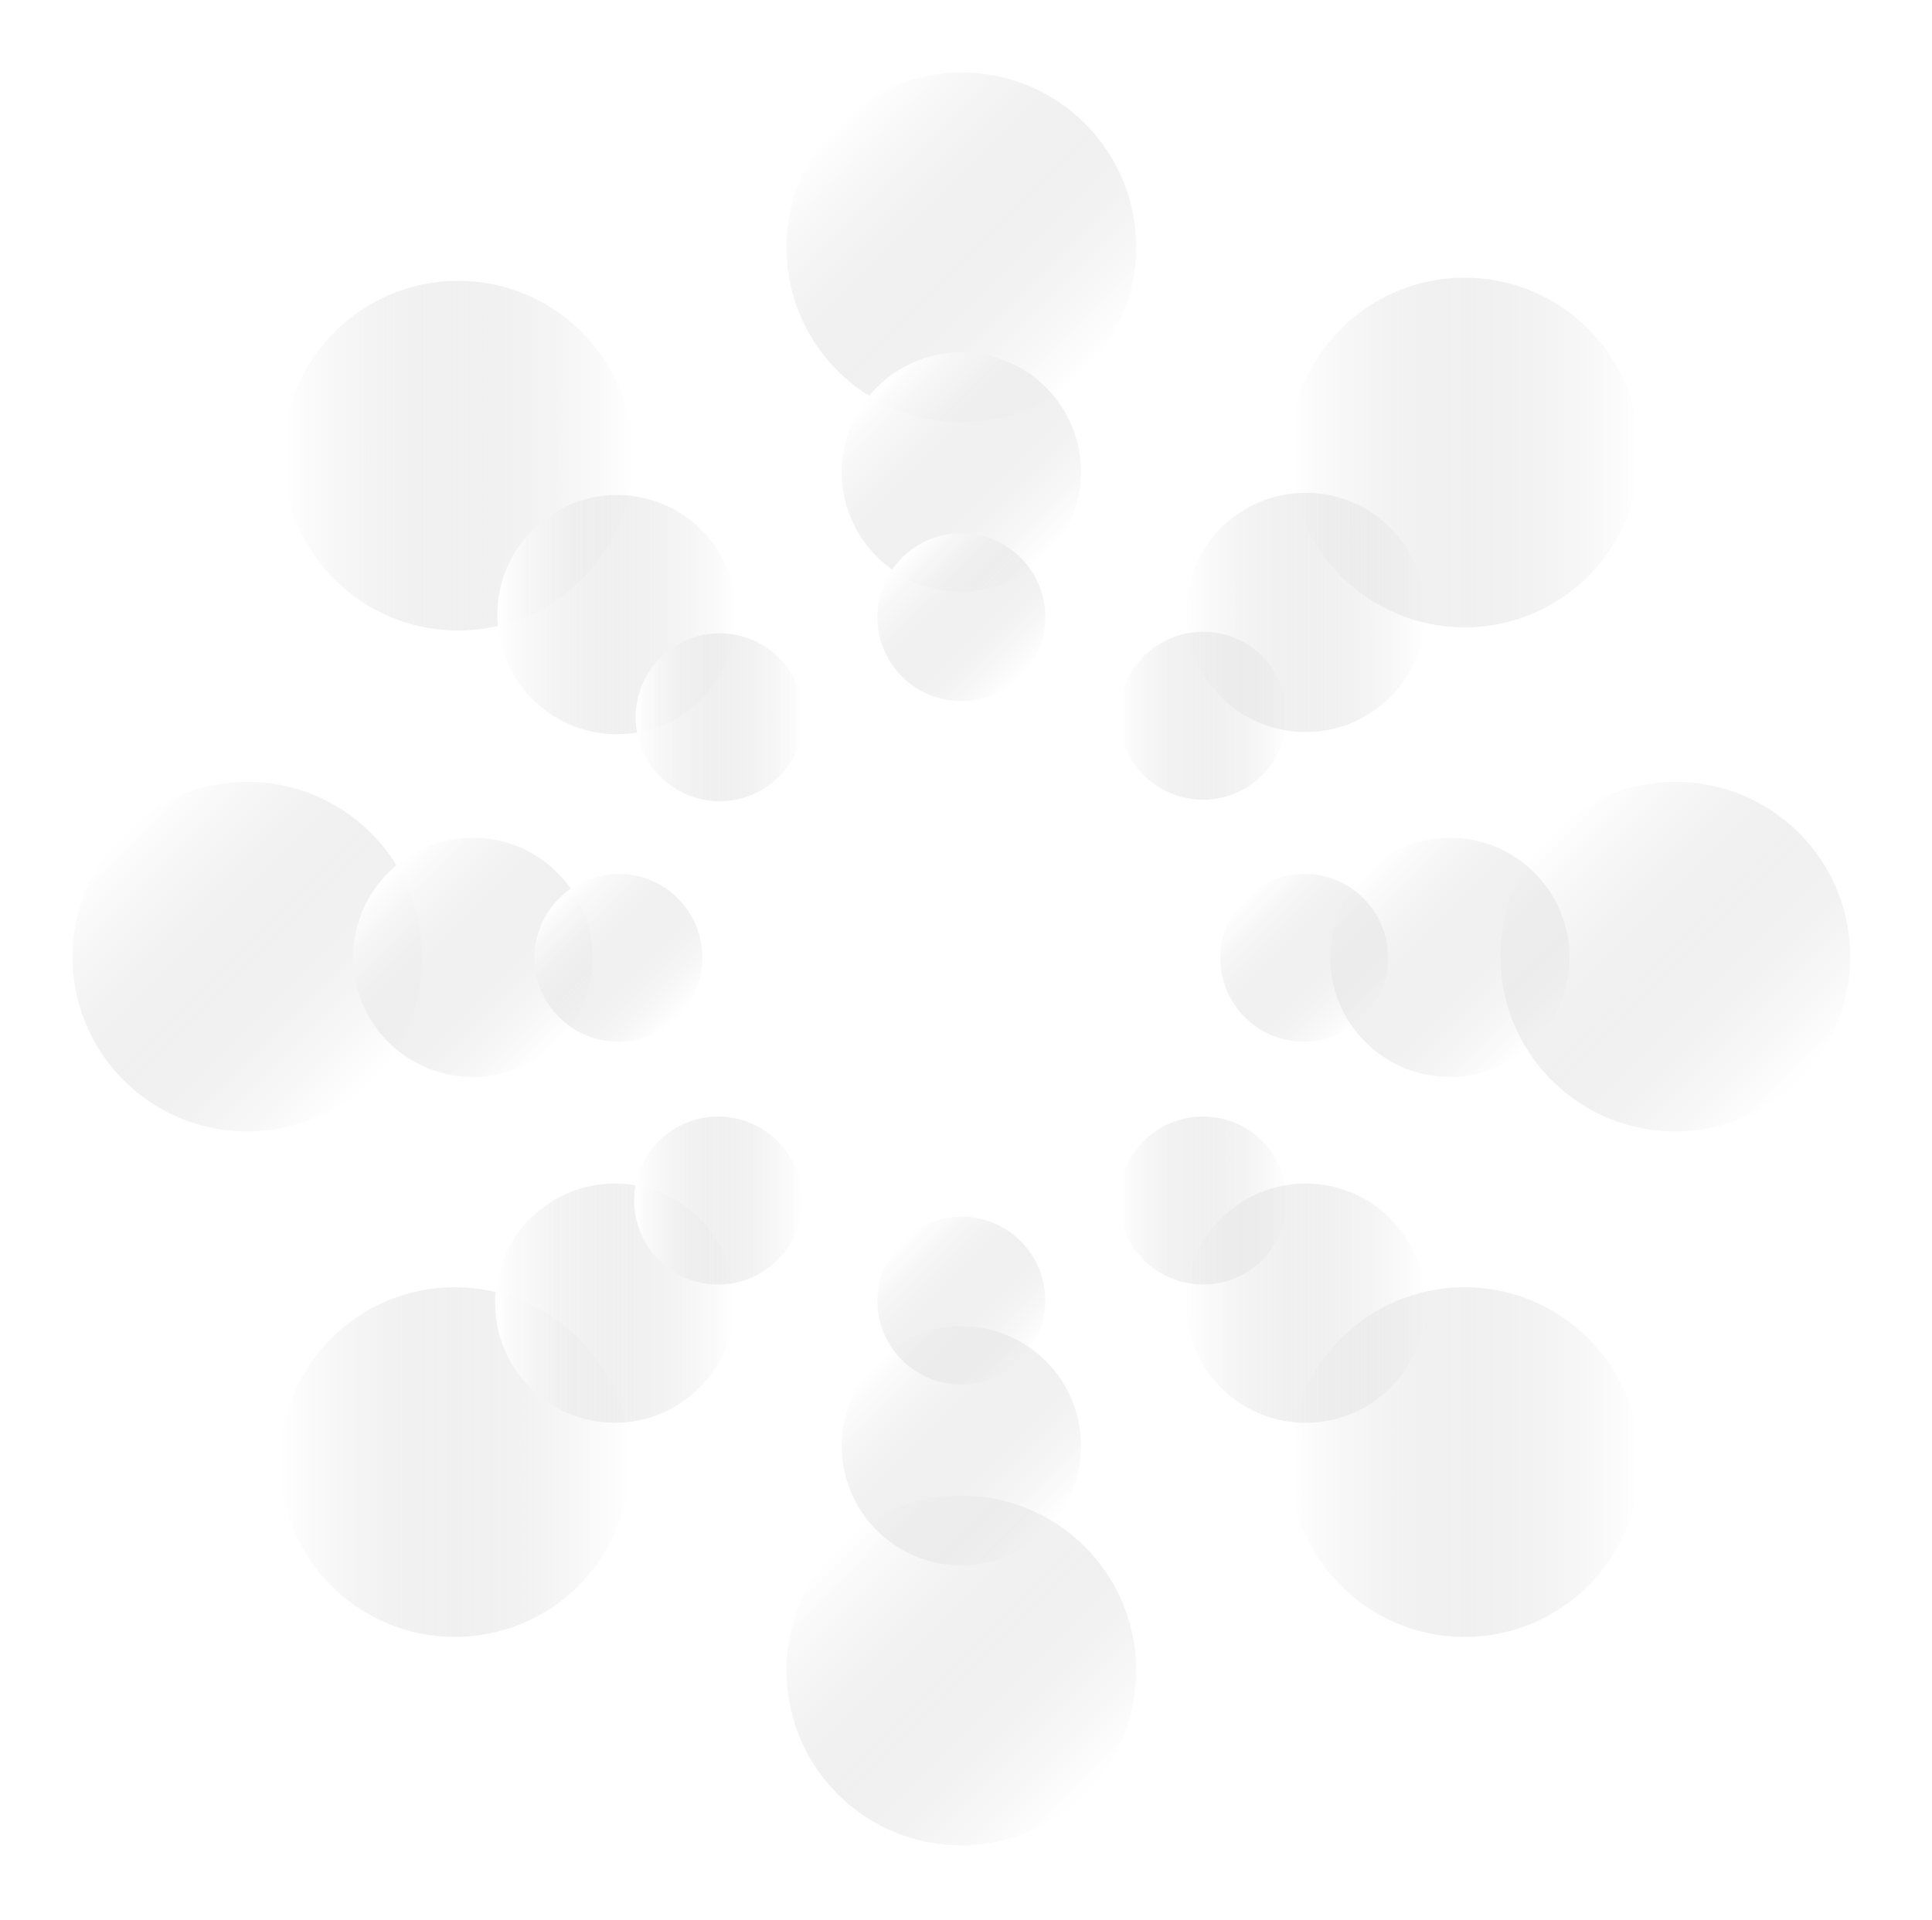
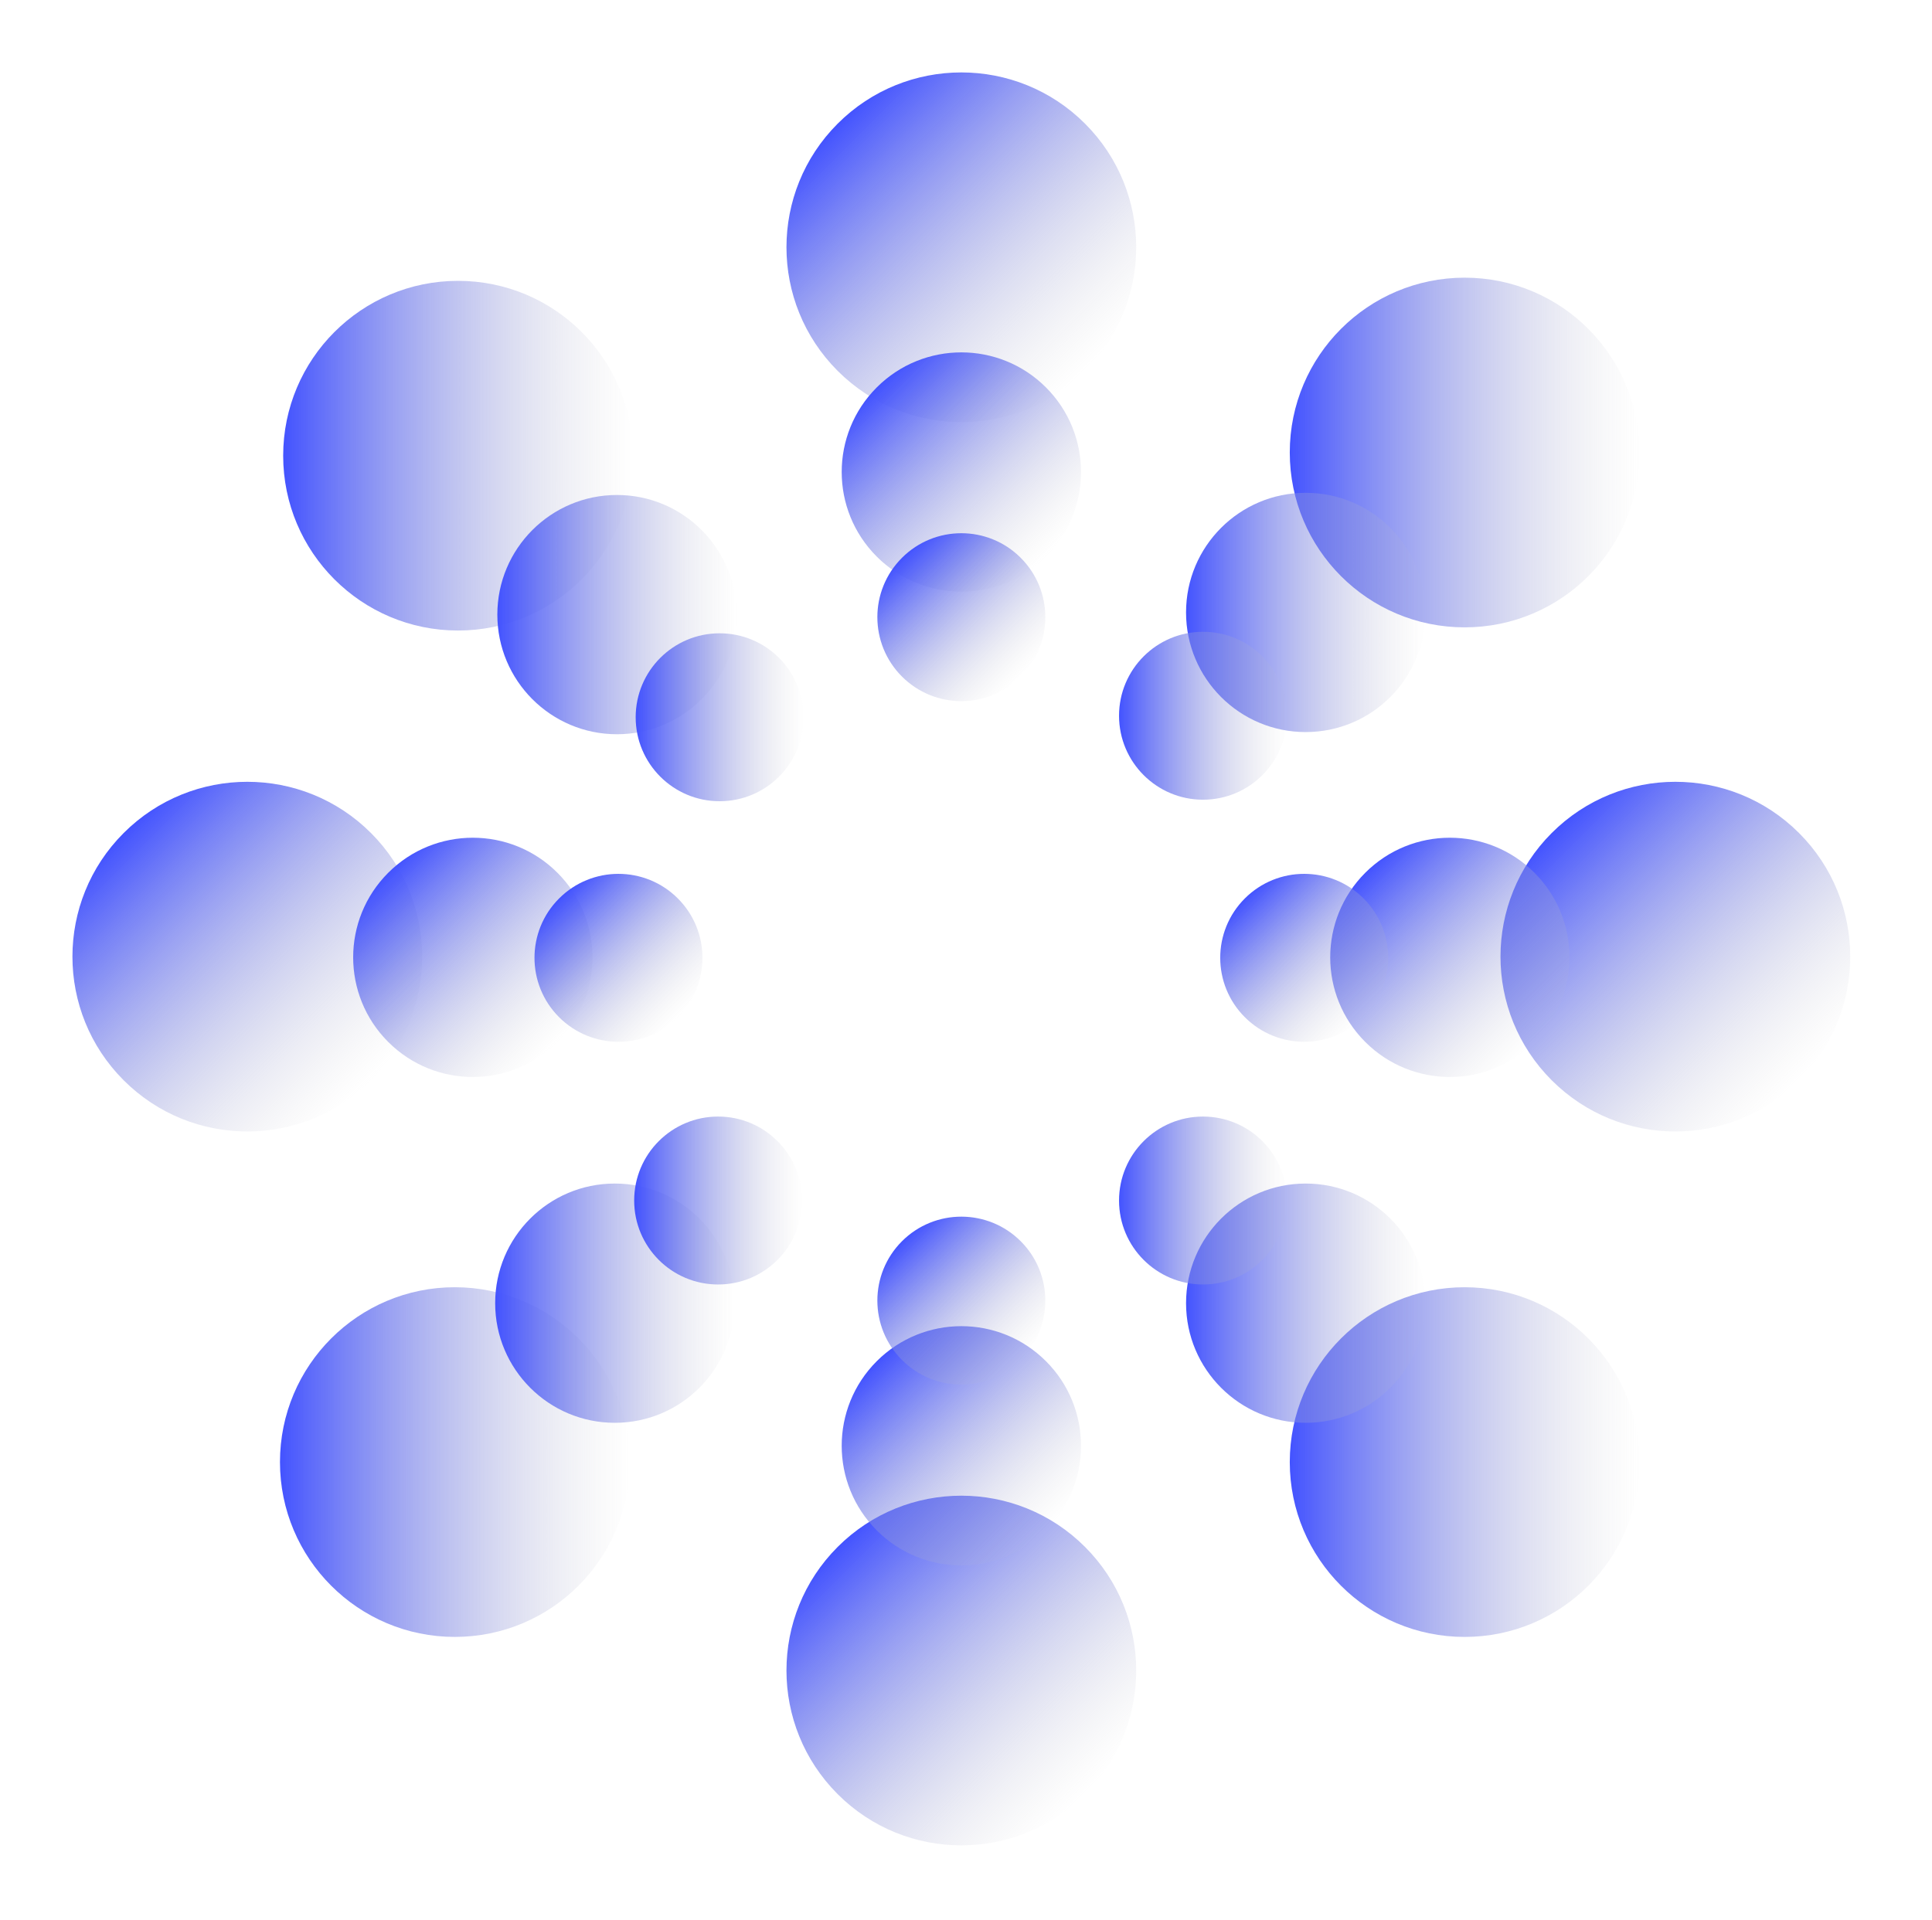
<svg xmlns="http://www.w3.org/2000/svg" width="161" height="160" viewBox="0 0 161 160" fill="none">
-   <circle cx="122.054" cy="37.718" r="14.573" transform="rotate(-90 122.054 37.7178)" fill="url(#paint0_linear_138_450)" />
-   <circle cx="37.904" cy="121.866" r="14.573" transform="rotate(-90 37.9035 121.866)" fill="url(#paint1_linear_138_450)" />
-   <circle cx="38.171" cy="37.982" r="14.573" transform="rotate(-90 38.1711 37.9822)" fill="url(#paint2_linear_138_450)" />
-   <circle cx="122.054" cy="121.866" r="14.573" transform="rotate(-90 122.054 121.866)" fill="url(#paint3_linear_138_450)" />
-   <circle cx="20.61" cy="79.737" r="14.573" transform="rotate(-45 20.61 79.7375)" fill="url(#paint4_linear_138_450)" />
-   <circle cx="80.112" cy="20.61" r="14.573" transform="rotate(-45 80.1119 20.6101)" fill="url(#paint5_linear_138_450)" />
-   <circle cx="80.112" cy="139.24" r="14.573" transform="rotate(-45 80.1119 139.24)" fill="url(#paint6_linear_138_450)" />
-   <circle cx="139.614" cy="79.737" r="14.573" transform="rotate(-45 139.614 79.7375)" fill="url(#paint7_linear_138_450)" />
-   <circle cx="51.235" cy="108.621" r="9.971" transform="rotate(-90 51.2347 108.621)" fill="url(#paint8_linear_138_450)" />
-   <circle cx="51.416" cy="51.228" r="9.971" transform="rotate(-90 51.4163 51.2284)" fill="url(#paint9_linear_138_450)" />
-   <circle cx="108.809" cy="108.621" r="9.971" transform="rotate(-90 108.809 108.621)" fill="url(#paint10_linear_138_450)" />
-   <circle cx="39.402" cy="79.797" r="9.971" transform="rotate(-45 39.4019 79.7969)" fill="url(#paint11_linear_138_450)" />
-   <circle cx="80.113" cy="39.342" r="9.971" transform="rotate(-45 80.1129 39.3423)" fill="url(#paint12_linear_138_450)" />
-   <circle cx="80.113" cy="120.508" r="9.971" transform="rotate(-45 80.1129 120.508)" fill="url(#paint13_linear_138_450)" />
-   <circle cx="120.822" cy="79.797" r="9.971" transform="rotate(-45 120.822 79.7969)" fill="url(#paint14_linear_138_450)" />
-   <circle cx="108.809" cy="51.047" r="9.971" transform="rotate(-90 108.809 51.0475)" fill="url(#paint15_linear_138_450)" />
-   <circle cx="59.846" cy="100.065" r="6.998" transform="rotate(-90 59.8457 100.065)" fill="url(#paint16_linear_138_450)" />
-   <circle cx="59.971" cy="59.785" r="6.998" transform="rotate(-90 59.9707 59.785)" fill="url(#paint17_linear_138_450)" />
-   <circle cx="100.252" cy="100.065" r="6.998" transform="rotate(-90 100.252 100.065)" fill="url(#paint18_linear_138_450)" />
-   <circle cx="51.539" cy="79.835" r="6.998" transform="rotate(-45 51.5392 79.8352)" fill="url(#paint19_linear_138_450)" />
-   <circle cx="80.112" cy="51.443" r="6.998" transform="rotate(-45 80.1115 51.4431)" fill="url(#paint20_linear_138_450)" />
-   <circle cx="80.112" cy="108.408" r="6.998" transform="rotate(-45 80.1115 108.408)" fill="url(#paint21_linear_138_450)" />
-   <circle cx="108.684" cy="79.835" r="6.998" transform="rotate(-45 108.684 79.8352)" fill="url(#paint22_linear_138_450)" />
-   <circle cx="100.252" cy="59.658" r="6.998" transform="rotate(-90 100.252 59.658)" fill="url(#paint23_linear_138_450)" />
+   <circle cx="122.054" cy="37.718" r="14.573" transform="rotate(-90 122.054 37.7178)" fill="url(#paint0_linear_410_265)" />
+   <circle cx="37.904" cy="121.866" r="14.573" transform="rotate(-90 37.9035 121.866)" fill="url(#paint1_linear_410_265)" />
+   <circle cx="38.171" cy="37.982" r="14.573" transform="rotate(-90 38.1711 37.9822)" fill="url(#paint2_linear_410_265)" />
+   <circle cx="122.054" cy="121.866" r="14.573" transform="rotate(-90 122.054 121.866)" fill="url(#paint3_linear_410_265)" />
+   <circle cx="20.61" cy="79.737" r="14.573" transform="rotate(-45 20.61 79.7375)" fill="url(#paint4_linear_410_265)" />
+   <circle cx="80.112" cy="20.61" r="14.573" transform="rotate(-45 80.1119 20.6101)" fill="url(#paint5_linear_410_265)" />
+   <circle cx="80.112" cy="139.24" r="14.573" transform="rotate(-45 80.1119 139.24)" fill="url(#paint6_linear_410_265)" />
+   <circle cx="139.614" cy="79.737" r="14.573" transform="rotate(-45 139.614 79.7375)" fill="url(#paint7_linear_410_265)" />
+   <circle cx="51.235" cy="108.621" r="9.971" transform="rotate(-90 51.2347 108.621)" fill="url(#paint8_linear_410_265)" />
+   <circle cx="51.416" cy="51.228" r="9.971" transform="rotate(-90 51.4163 51.2284)" fill="url(#paint9_linear_410_265)" />
+   <circle cx="108.809" cy="108.621" r="9.971" transform="rotate(-90 108.809 108.621)" fill="url(#paint10_linear_410_265)" />
+   <circle cx="39.402" cy="79.797" r="9.971" transform="rotate(-45 39.4019 79.7969)" fill="url(#paint11_linear_410_265)" />
+   <circle cx="80.113" cy="39.342" r="9.971" transform="rotate(-45 80.1129 39.3423)" fill="url(#paint12_linear_410_265)" />
+   <circle cx="80.113" cy="120.508" r="9.971" transform="rotate(-45 80.1129 120.508)" fill="url(#paint13_linear_410_265)" />
+   <circle cx="120.822" cy="79.797" r="9.971" transform="rotate(-45 120.822 79.7969)" fill="url(#paint14_linear_410_265)" />
+   <circle cx="108.809" cy="51.047" r="9.971" transform="rotate(-90 108.809 51.0475)" fill="url(#paint15_linear_410_265)" />
+   <circle cx="59.846" cy="100.065" r="6.998" transform="rotate(-90 59.8457 100.065)" fill="url(#paint16_linear_410_265)" />
+   <circle cx="59.971" cy="59.785" r="6.998" transform="rotate(-90 59.9707 59.785)" fill="url(#paint17_linear_410_265)" />
+   <circle cx="100.252" cy="100.065" r="6.998" transform="rotate(-90 100.252 100.065)" fill="url(#paint18_linear_410_265)" />
+   <circle cx="51.539" cy="79.835" r="6.998" transform="rotate(-45 51.5392 79.8352)" fill="url(#paint19_linear_410_265)" />
+   <circle cx="80.112" cy="51.443" r="6.998" transform="rotate(-45 80.1115 51.4431)" fill="url(#paint20_linear_410_265)" />
+   <circle cx="80.112" cy="108.408" r="6.998" transform="rotate(-45 80.1115 108.408)" fill="url(#paint21_linear_410_265)" />
+   <circle cx="108.684" cy="79.835" r="6.998" transform="rotate(-45 108.684 79.8352)" fill="url(#paint22_linear_410_265)" />
+   <circle cx="100.252" cy="59.658" r="6.998" transform="rotate(-90 100.252 59.658)" fill="url(#paint23_linear_410_265)" />
  <defs>
-     <linearGradient id="paint0_linear_138_450" x1="122.054" y1="23.144" x2="122.054" y2="52.291" gradientUnits="userSpaceOnUse">
-       <stop stop-color="white" />
+     <linearGradient id="paint0_linear_410_265" x1="122.054" y1="23.144" x2="122.054" y2="52.291" gradientUnits="userSpaceOnUse">
+       <stop stop-color="#4353FF" />
      <stop offset="1" stop-color="#C4C4C4" stop-opacity="0" />
    </linearGradient>
-     <linearGradient id="paint1_linear_138_450" x1="37.904" y1="107.293" x2="37.904" y2="136.44" gradientUnits="userSpaceOnUse">
-       <stop stop-color="white" />
+     <linearGradient id="paint1_linear_410_265" x1="37.904" y1="107.293" x2="37.904" y2="136.44" gradientUnits="userSpaceOnUse">
+       <stop stop-color="#4353FF" />
      <stop offset="1" stop-color="#C4C4C4" stop-opacity="0" />
    </linearGradient>
-     <linearGradient id="paint2_linear_138_450" x1="38.171" y1="23.409" x2="38.171" y2="52.556" gradientUnits="userSpaceOnUse">
-       <stop stop-color="white" />
+     <linearGradient id="paint2_linear_410_265" x1="38.171" y1="23.409" x2="38.171" y2="52.556" gradientUnits="userSpaceOnUse">
+       <stop stop-color="#4353FF" />
      <stop offset="1" stop-color="#C4C4C4" stop-opacity="0" />
    </linearGradient>
-     <linearGradient id="paint3_linear_138_450" x1="122.054" y1="107.293" x2="122.054" y2="136.44" gradientUnits="userSpaceOnUse">
-       <stop stop-color="white" />
+     <linearGradient id="paint3_linear_410_265" x1="122.054" y1="107.293" x2="122.054" y2="136.44" gradientUnits="userSpaceOnUse">
+       <stop stop-color="#4353FF" />
      <stop offset="1" stop-color="#C4C4C4" stop-opacity="0" />
    </linearGradient>
-     <linearGradient id="paint4_linear_138_450" x1="20.61" y1="65.164" x2="20.61" y2="94.311" gradientUnits="userSpaceOnUse">
-       <stop stop-color="white" />
+     <linearGradient id="paint4_linear_410_265" x1="20.61" y1="65.164" x2="20.61" y2="94.311" gradientUnits="userSpaceOnUse">
+       <stop stop-color="#4353FF" />
      <stop offset="1" stop-color="#C4C4C4" stop-opacity="0" />
    </linearGradient>
-     <linearGradient id="paint5_linear_138_450" x1="80.112" y1="6.037" x2="80.112" y2="35.184" gradientUnits="userSpaceOnUse">
-       <stop stop-color="white" />
+     <linearGradient id="paint5_linear_410_265" x1="80.112" y1="6.037" x2="80.112" y2="35.184" gradientUnits="userSpaceOnUse">
+       <stop stop-color="#4353FF" />
      <stop offset="1" stop-color="#C4C4C4" stop-opacity="0" />
    </linearGradient>
-     <linearGradient id="paint6_linear_138_450" x1="80.112" y1="124.667" x2="80.112" y2="153.813" gradientUnits="userSpaceOnUse">
-       <stop stop-color="white" />
+     <linearGradient id="paint6_linear_410_265" x1="80.112" y1="124.667" x2="80.112" y2="153.813" gradientUnits="userSpaceOnUse">
+       <stop stop-color="#4353FF" />
      <stop offset="1" stop-color="#C4C4C4" stop-opacity="0" />
    </linearGradient>
-     <linearGradient id="paint7_linear_138_450" x1="139.614" y1="65.164" x2="139.614" y2="94.311" gradientUnits="userSpaceOnUse">
-       <stop stop-color="white" />
+     <linearGradient id="paint7_linear_410_265" x1="139.614" y1="65.164" x2="139.614" y2="94.311" gradientUnits="userSpaceOnUse">
+       <stop stop-color="#4353FF" />
      <stop offset="1" stop-color="#C4C4C4" stop-opacity="0" />
    </linearGradient>
-     <linearGradient id="paint8_linear_138_450" x1="51.235" y1="98.65" x2="51.235" y2="118.592" gradientUnits="userSpaceOnUse">
-       <stop stop-color="white" />
+     <linearGradient id="paint8_linear_410_265" x1="51.235" y1="98.65" x2="51.235" y2="118.592" gradientUnits="userSpaceOnUse">
+       <stop stop-color="#4353FF" />
      <stop offset="1" stop-color="#C4C4C4" stop-opacity="0" />
    </linearGradient>
-     <linearGradient id="paint9_linear_138_450" x1="51.416" y1="41.257" x2="51.416" y2="61.2" gradientUnits="userSpaceOnUse">
-       <stop stop-color="white" />
+     <linearGradient id="paint9_linear_410_265" x1="51.416" y1="41.257" x2="51.416" y2="61.2" gradientUnits="userSpaceOnUse">
+       <stop stop-color="#4353FF" />
      <stop offset="1" stop-color="#C4C4C4" stop-opacity="0" />
    </linearGradient>
-     <linearGradient id="paint10_linear_138_450" x1="108.809" y1="98.65" x2="108.809" y2="118.592" gradientUnits="userSpaceOnUse">
-       <stop stop-color="white" />
+     <linearGradient id="paint10_linear_410_265" x1="108.809" y1="98.65" x2="108.809" y2="118.592" gradientUnits="userSpaceOnUse">
+       <stop stop-color="#4353FF" />
      <stop offset="1" stop-color="#C4C4C4" stop-opacity="0" />
    </linearGradient>
-     <linearGradient id="paint11_linear_138_450" x1="39.402" y1="69.826" x2="39.402" y2="89.768" gradientUnits="userSpaceOnUse">
-       <stop stop-color="white" />
+     <linearGradient id="paint11_linear_410_265" x1="39.402" y1="69.826" x2="39.402" y2="89.768" gradientUnits="userSpaceOnUse">
+       <stop stop-color="#4353FF" />
      <stop offset="1" stop-color="#C4C4C4" stop-opacity="0" />
    </linearGradient>
-     <linearGradient id="paint12_linear_138_450" x1="80.113" y1="29.371" x2="80.113" y2="49.313" gradientUnits="userSpaceOnUse">
-       <stop stop-color="white" />
+     <linearGradient id="paint12_linear_410_265" x1="80.113" y1="29.371" x2="80.113" y2="49.313" gradientUnits="userSpaceOnUse">
+       <stop stop-color="#4353FF" />
      <stop offset="1" stop-color="#C4C4C4" stop-opacity="0" />
    </linearGradient>
-     <linearGradient id="paint13_linear_138_450" x1="80.113" y1="110.537" x2="80.113" y2="130.479" gradientUnits="userSpaceOnUse">
-       <stop stop-color="white" />
+     <linearGradient id="paint13_linear_410_265" x1="80.113" y1="110.537" x2="80.113" y2="130.479" gradientUnits="userSpaceOnUse">
+       <stop stop-color="#4353FF" />
      <stop offset="1" stop-color="#C4C4C4" stop-opacity="0" />
    </linearGradient>
-     <linearGradient id="paint14_linear_138_450" x1="120.822" y1="69.826" x2="120.822" y2="89.768" gradientUnits="userSpaceOnUse">
-       <stop stop-color="white" />
+     <linearGradient id="paint14_linear_410_265" x1="120.822" y1="69.826" x2="120.822" y2="89.768" gradientUnits="userSpaceOnUse">
+       <stop stop-color="#4353FF" />
      <stop offset="1" stop-color="#C4C4C4" stop-opacity="0" />
    </linearGradient>
-     <linearGradient id="paint15_linear_138_450" x1="108.809" y1="41.077" x2="108.809" y2="61.019" gradientUnits="userSpaceOnUse">
-       <stop stop-color="white" />
+     <linearGradient id="paint15_linear_410_265" x1="108.809" y1="41.077" x2="108.809" y2="61.019" gradientUnits="userSpaceOnUse">
+       <stop stop-color="#4353FF" />
      <stop offset="1" stop-color="#C4C4C4" stop-opacity="0" />
    </linearGradient>
-     <linearGradient id="paint16_linear_138_450" x1="59.846" y1="93.067" x2="59.846" y2="107.063" gradientUnits="userSpaceOnUse">
-       <stop stop-color="white" />
+     <linearGradient id="paint16_linear_410_265" x1="59.846" y1="93.067" x2="59.846" y2="107.063" gradientUnits="userSpaceOnUse">
+       <stop stop-color="#4353FF" />
      <stop offset="1" stop-color="#C4C4C4" stop-opacity="0" />
    </linearGradient>
-     <linearGradient id="paint17_linear_138_450" x1="59.971" y1="52.787" x2="59.971" y2="66.783" gradientUnits="userSpaceOnUse">
-       <stop stop-color="white" />
+     <linearGradient id="paint17_linear_410_265" x1="59.971" y1="52.787" x2="59.971" y2="66.783" gradientUnits="userSpaceOnUse">
+       <stop stop-color="#4353FF" />
      <stop offset="1" stop-color="#C4C4C4" stop-opacity="0" />
    </linearGradient>
-     <linearGradient id="paint18_linear_138_450" x1="100.252" y1="93.067" x2="100.252" y2="107.063" gradientUnits="userSpaceOnUse">
-       <stop stop-color="white" />
+     <linearGradient id="paint18_linear_410_265" x1="100.252" y1="93.067" x2="100.252" y2="107.063" gradientUnits="userSpaceOnUse">
+       <stop stop-color="#4353FF" />
      <stop offset="1" stop-color="#C4C4C4" stop-opacity="0" />
    </linearGradient>
-     <linearGradient id="paint19_linear_138_450" x1="51.539" y1="72.837" x2="51.539" y2="86.833" gradientUnits="userSpaceOnUse">
-       <stop stop-color="white" />
+     <linearGradient id="paint19_linear_410_265" x1="51.539" y1="72.837" x2="51.539" y2="86.833" gradientUnits="userSpaceOnUse">
+       <stop stop-color="#4353FF" />
      <stop offset="1" stop-color="#C4C4C4" stop-opacity="0" />
    </linearGradient>
-     <linearGradient id="paint20_linear_138_450" x1="80.112" y1="44.445" x2="80.112" y2="58.441" gradientUnits="userSpaceOnUse">
-       <stop stop-color="white" />
+     <linearGradient id="paint20_linear_410_265" x1="80.112" y1="44.445" x2="80.112" y2="58.441" gradientUnits="userSpaceOnUse">
+       <stop stop-color="#4353FF" />
      <stop offset="1" stop-color="#C4C4C4" stop-opacity="0" />
    </linearGradient>
-     <linearGradient id="paint21_linear_138_450" x1="80.112" y1="101.41" x2="80.112" y2="115.406" gradientUnits="userSpaceOnUse">
-       <stop stop-color="white" />
+     <linearGradient id="paint21_linear_410_265" x1="80.112" y1="101.41" x2="80.112" y2="115.406" gradientUnits="userSpaceOnUse">
+       <stop stop-color="#4353FF" />
      <stop offset="1" stop-color="#C4C4C4" stop-opacity="0" />
    </linearGradient>
-     <linearGradient id="paint22_linear_138_450" x1="108.684" y1="72.837" x2="108.684" y2="86.833" gradientUnits="userSpaceOnUse">
-       <stop stop-color="white" />
+     <linearGradient id="paint22_linear_410_265" x1="108.684" y1="72.837" x2="108.684" y2="86.833" gradientUnits="userSpaceOnUse">
+       <stop stop-color="#4353FF" />
      <stop offset="1" stop-color="#C4C4C4" stop-opacity="0" />
    </linearGradient>
-     <linearGradient id="paint23_linear_138_450" x1="100.252" y1="52.66" x2="100.252" y2="66.656" gradientUnits="userSpaceOnUse">
-       <stop stop-color="white" />
+     <linearGradient id="paint23_linear_410_265" x1="100.252" y1="52.66" x2="100.252" y2="66.656" gradientUnits="userSpaceOnUse">
+       <stop stop-color="#4353FF" />
      <stop offset="1" stop-color="#C4C4C4" stop-opacity="0" />
    </linearGradient>
  </defs>
</svg>
